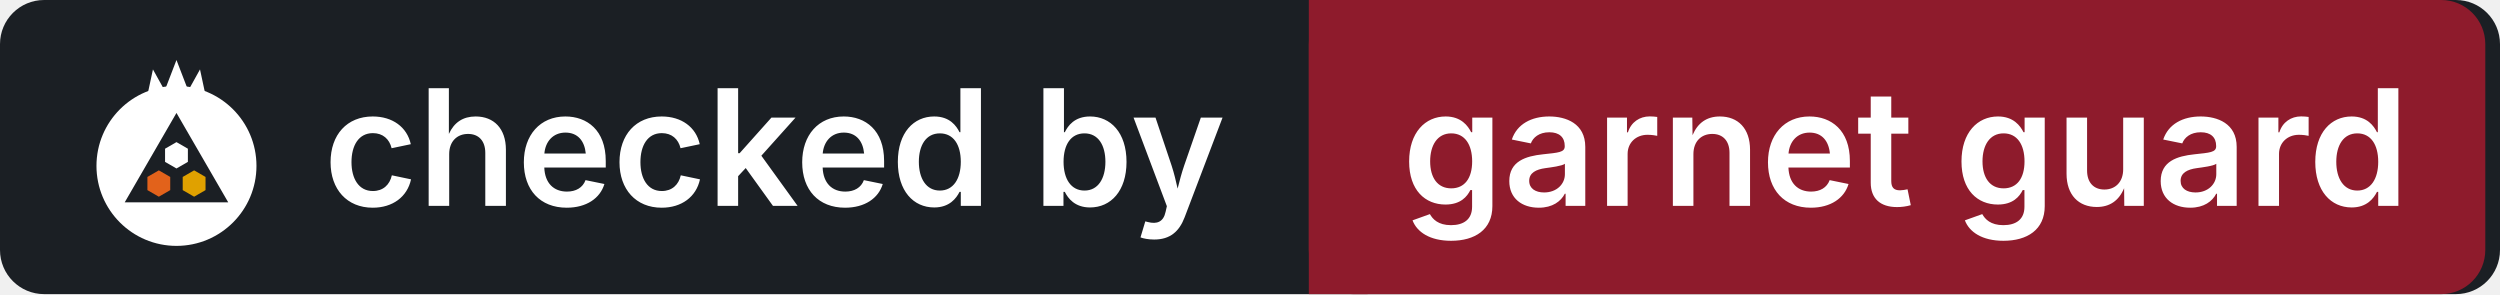
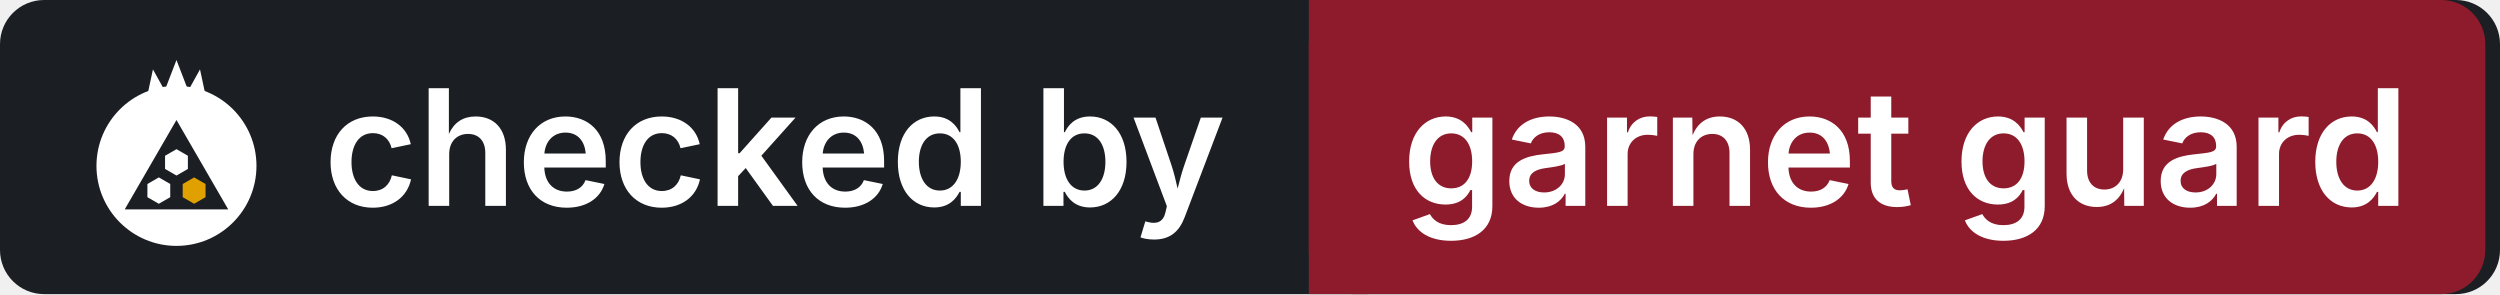
<svg xmlns="http://www.w3.org/2000/svg" viewBox="0 0 170 20" width="170" height="20" role="img" aria-label="Garnet Guard">
  <rect width="170" height="20" rx="3" fill="#1B1F24" />
  <rect x="89" width="80" height="20" rx="3" fill="#8E1B2C" />
  <rect x="89" width="4" height="20" fill="#8E1B2C" />
  <g transform="translate(4,2) scale(0.16)">
    <circle cx="50.00" cy="58.00" r="34.00" fill="#FFFFFF" />
    <polygon points="37.00,31.00 40.00,17.00 45.00,26.00 50.00,13.00 55.00,26.00 60.00,17.00 63.00,31.00" fill="#FFFFFF" />
-     <polygon points="50.00,35.50 72.00,73.50 28.00,73.50" fill="#1B1F24" />
-     <polygon points="50.00,47.90 54.85,50.70 54.85,56.30 50.00,59.10 45.15,56.30 45.15,50.70" fill="#FFFFFF" />
-     <polygon points="42.50,59.90 47.35,62.70 47.35,68.30 42.50,71.10 37.65,68.30 37.65,62.70" fill="#E2621B" />
-     <polygon points="57.50,59.90 62.35,62.70 62.35,68.30 57.50,71.10 52.65,68.30 52.65,62.70" fill="#E0A100" />
+     <polygon points="50.00,38.50 72.00,76.50 28.00,76.50" fill="#1B1F24" />
+     <polygon points="50.00,50.90 54.85,53.70 54.85,59.30 50.00,62.10 45.15,59.30 45.15,53.70" fill="#FFFFFF" />
+     <polygon points="42.50,62.90 47.35,65.70 47.35,71.30 42.50,74.10 37.65,71.30 37.65,65.70" fill="#FFFFFF" />
+     <polygon points="57.50,62.90 62.35,65.70 62.35,71.30 57.50,74.10 52.65,71.30 52.65,65.70" fill="#E0A100" />
  </g>
  <path d="M25.346 14.124C26.694 14.124 27.693 13.393 27.951 12.195L26.646 11.921C26.501 12.571 26.044 12.99 25.357 12.99C24.385 12.99 23.901 12.136 23.901 11.024C23.901 9.902 24.385 9.053 25.357 9.053C26.034 9.053 26.479 9.456 26.63 10.079L27.935 9.805C27.677 8.634 26.684 7.92 25.346 7.92C23.595 7.92 22.478 9.161 22.478 11.03C22.478 12.877 23.595 14.124 25.346 14.124ZM30.545 10.482C30.545 9.612 31.083 9.107 31.829 9.107C32.56 9.107 33.0 9.59 33.0 10.396V14.0H34.402V10.181C34.402 8.736 33.58 7.92 32.345 7.92C31.491 7.92 30.884 8.317 30.524 9.107V5.997H29.149V14.0H30.545ZM38.538 14.124C39.875 14.124 40.81 13.484 41.1 12.512L39.816 12.249C39.628 12.759 39.166 13.028 38.554 13.028C37.657 13.028 37.05 12.458 37.012 11.39H41.191V10.949C41.191 8.844 39.913 7.92 38.446 7.92C36.728 7.92 35.621 9.188 35.621 11.035C35.621 12.915 36.728 14.124 38.538 14.124ZM37.018 10.439C37.082 9.639 37.598 9.016 38.452 9.016C39.284 9.016 39.751 9.58 39.832 10.439ZM44.994 14.124C46.342 14.124 47.341 13.393 47.599 12.195L46.293 11.921C46.148 12.571 45.692 12.99 45.004 12.99C44.032 12.99 43.549 12.136 43.549 11.024C43.549 9.902 44.032 9.053 45.004 9.053C45.681 9.053 46.127 9.456 46.277 10.079L47.583 9.805C47.325 8.634 46.331 7.92 44.994 7.92C43.243 7.92 42.125 9.161 42.125 11.03C42.125 12.877 43.243 14.124 44.994 14.124ZM48.796 14.0H50.193V11.98L50.708 11.427L52.562 14.0H54.237L51.772 10.589L54.098 7.995H52.459L50.295 10.417H50.193V5.997H48.796ZM57.465 14.124C58.803 14.124 59.737 13.484 60.027 12.512L58.744 12.249C58.556 12.759 58.094 13.028 57.481 13.028C56.584 13.028 55.978 12.458 55.94 11.39H60.119V10.949C60.119 8.844 58.84 7.92 57.374 7.92C55.655 7.92 54.549 9.188 54.549 11.035C54.549 12.915 55.655 14.124 57.465 14.124ZM55.945 10.439C56.01 9.639 56.525 9.016 57.379 9.016C58.212 9.016 58.679 9.58 58.76 10.439ZM63.529 14.107C64.566 14.107 65.028 13.484 65.248 13.049H65.334V14.0H66.704V5.997H65.307V8.989H65.248C65.033 8.564 64.593 7.92 63.524 7.92C62.138 7.92 61.053 9.01 61.053 11.008C61.053 12.979 62.106 14.107 63.529 14.107ZM63.911 12.958C62.976 12.958 62.482 12.131 62.482 11.003C62.482 9.886 62.965 9.069 63.911 9.069C64.829 9.069 65.334 9.832 65.334 11.003C65.334 12.174 64.818 12.958 63.911 12.958ZM74.121 14.107C75.544 14.107 76.603 12.979 76.603 11.008C76.603 9.01 75.512 7.92 74.126 7.92C73.058 7.92 72.617 8.564 72.408 8.989H72.349V5.997H70.952V14.0H72.316V13.049H72.408C72.623 13.484 73.09 14.107 74.121 14.107ZM73.745 12.958C72.832 12.958 72.322 12.174 72.322 11.003C72.322 9.832 72.821 9.069 73.745 9.069C74.69 9.069 75.168 9.886 75.168 11.003C75.168 12.131 74.68 12.958 73.745 12.958ZM77.553 16.143C77.741 16.218 78.09 16.288 78.488 16.288C79.573 16.288 80.19 15.735 80.556 14.773L83.134 7.995H81.657L80.523 11.261C80.346 11.776 80.212 12.297 80.078 12.824C79.959 12.297 79.841 11.782 79.669 11.261L78.574 7.995H77.081L79.347 14.021L79.261 14.403C79.116 15.09 78.676 15.262 78.047 15.096L77.881 15.053Z" fill="#FFFFFF" />
  <path d="M98.673 16.374C100.29 16.374 101.482 15.622 101.482 14.016V7.995H100.113V8.989H100.038C99.823 8.564 99.366 7.92 98.303 7.92C96.917 7.92 95.821 9.01 95.821 10.981C95.821 12.937 96.912 13.909 98.292 13.909C99.329 13.909 99.769 13.361 99.984 12.926H100.102V14.059C100.102 14.918 99.533 15.311 98.668 15.311C97.792 15.311 97.422 14.897 97.234 14.559L96.052 14.983C96.353 15.778 97.229 16.374 98.673 16.374ZM98.684 12.808C97.75 12.808 97.25 12.077 97.25 10.971C97.25 9.88 97.739 9.069 98.684 9.069C99.608 9.069 100.107 9.832 100.107 10.971C100.107 12.12 99.597 12.808 98.684 12.808ZM104.641 14.124C105.575 14.124 106.145 13.688 106.408 13.173H106.461V14.0H107.799V9.988C107.799 8.387 106.478 7.92 105.35 7.92C104.146 7.92 103.158 8.43 102.804 9.488L104.098 9.751C104.243 9.354 104.657 8.994 105.355 8.994C106.037 8.994 106.402 9.338 106.402 9.923V9.95C106.402 10.364 105.962 10.38 104.92 10.493C103.76 10.616 102.632 10.96 102.632 12.313C102.632 13.495 103.497 14.124 104.641 14.124ZM105 13.087C104.41 13.087 103.985 12.818 103.985 12.297C103.985 11.75 104.458 11.519 105.086 11.433C105.446 11.384 106.225 11.288 106.413 11.137V11.846C106.413 12.512 105.86 13.087 105 13.087ZM109.281 14.0H110.678V10.466C110.678 9.703 111.252 9.166 112.031 9.166C112.278 9.166 112.574 9.204 112.692 9.236V7.952C112.558 7.931 112.337 7.915 112.182 7.915C111.494 7.915 110.914 8.307 110.699 9H110.635V7.995H109.281ZM115.152 10.482C115.152 9.612 115.689 9.107 116.436 9.107C117.166 9.107 117.606 9.59 117.606 10.396V14.0H119.003V10.181C119.003 8.736 118.187 7.92 116.951 7.92C116.07 7.92 115.447 8.35 115.093 9.193L115.077 7.995H113.755V14.0H115.152ZM123.139 14.124C124.476 14.124 125.411 13.484 125.701 12.512L124.417 12.249C124.229 12.759 123.767 13.028 123.155 13.028C122.258 13.028 121.651 12.458 121.613 11.39H125.792V10.949C125.792 8.844 124.514 7.92 123.047 7.92C121.329 7.92 120.222 9.188 120.222 11.035C120.222 12.915 121.329 14.124 123.139 14.124ZM121.619 10.439C121.683 9.639 122.199 9.016 123.053 9.016C123.885 9.016 124.353 9.58 124.433 10.439ZM129.767 7.995H128.606V6.566H127.21V7.995H126.356V9.091H127.21V12.426C127.21 13.49 127.849 14.081 128.999 14.081C129.294 14.081 129.627 14.043 129.933 13.952L129.713 12.872C129.579 12.904 129.332 12.942 129.203 12.942C128.778 12.942 128.606 12.743 128.606 12.308V9.091H129.767ZM136.233 16.374C137.85 16.374 139.042 15.622 139.042 14.016V7.995H137.673V8.989H137.598C137.383 8.564 136.926 7.92 135.863 7.92C134.477 7.92 133.381 9.01 133.381 10.981C133.381 12.937 134.472 13.909 135.852 13.909C136.889 13.909 137.329 13.361 137.544 12.926H137.662V14.059C137.662 14.918 137.093 15.311 136.228 15.311C135.353 15.311 134.982 14.897 134.794 14.559L133.612 14.983C133.913 15.778 134.789 16.374 136.233 16.374ZM136.244 12.808C135.31 12.808 134.81 12.077 134.81 10.971C134.81 9.88 135.299 9.069 136.244 9.069C137.168 9.069 137.667 9.832 137.667 10.971C137.667 12.12 137.157 12.808 136.244 12.808ZM142.582 14.075C143.452 14.075 144.081 13.656 144.44 12.797L144.451 14.0H145.778V7.995H144.376V11.513C144.376 12.383 143.839 12.888 143.098 12.888C142.367 12.888 141.921 12.405 141.921 11.599V7.995H140.525V11.814C140.525 13.259 141.347 14.075 142.582 14.075ZM148.936 14.124C149.871 14.124 150.44 13.688 150.703 13.173H150.757V14.0H152.094V9.988C152.094 8.387 150.773 7.92 149.645 7.92C148.442 7.92 147.454 8.43 147.099 9.488L148.394 9.751C148.539 9.354 148.952 8.994 149.65 8.994C150.333 8.994 150.698 9.338 150.698 9.923V9.95C150.698 10.364 150.257 10.38 149.215 10.493C148.055 10.616 146.927 10.96 146.927 12.313C146.927 13.495 147.792 14.124 148.936 14.124ZM149.296 13.087C148.705 13.087 148.281 12.818 148.281 12.297C148.281 11.75 148.753 11.519 149.382 11.433C149.742 11.384 150.521 11.288 150.708 11.137V11.846C150.708 12.512 150.155 13.087 149.296 13.087ZM153.577 14.0H154.973V10.466C154.973 9.703 155.548 9.166 156.327 9.166C156.574 9.166 156.869 9.204 156.987 9.236V7.952C156.853 7.931 156.633 7.915 156.477 7.915C155.79 7.915 155.209 8.307 154.995 9H154.93V7.995H153.577ZM159.915 14.107C160.951 14.107 161.413 13.484 161.633 13.049H161.719V14.0H163.089V5.997H161.692V8.989H161.633C161.418 8.564 160.978 7.92 159.909 7.92C158.523 7.92 157.438 9.01 157.438 11.008C157.438 12.979 158.491 14.107 159.915 14.107ZM160.296 12.958C159.361 12.958 158.867 12.131 158.867 11.003C158.867 9.886 159.351 9.069 160.296 9.069C161.214 9.069 161.719 9.832 161.719 11.003C161.719 12.174 161.204 12.958 160.296 12.958Z" fill="#FFFFFF" />
</svg>
